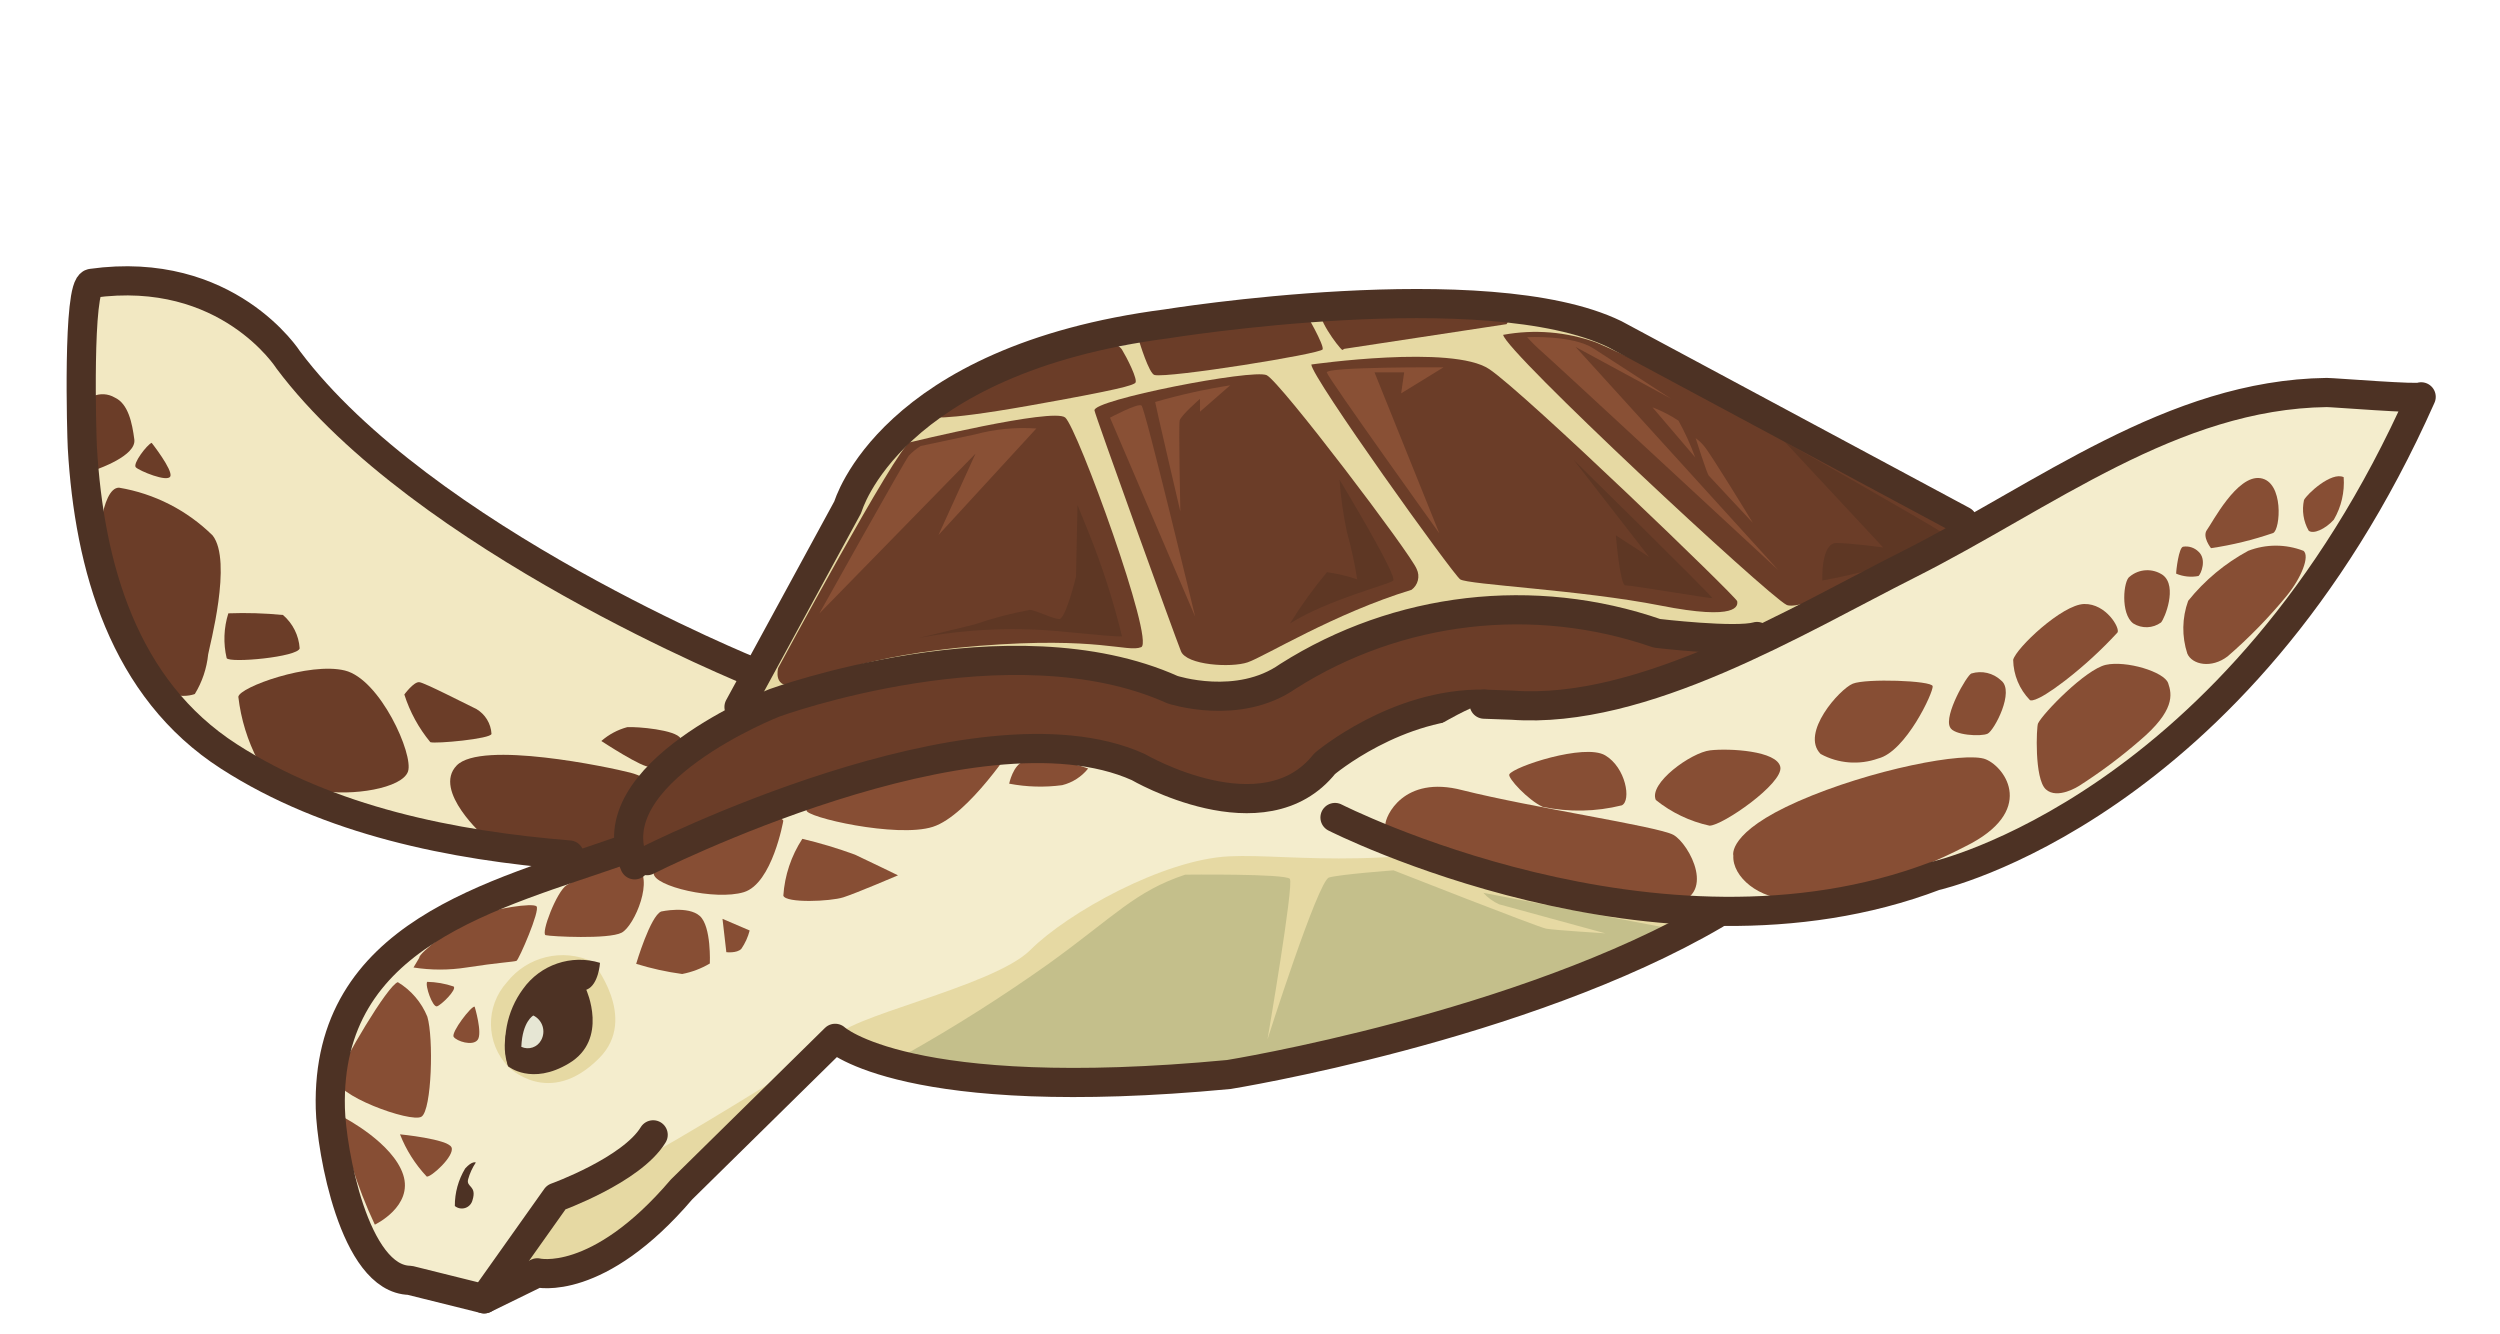
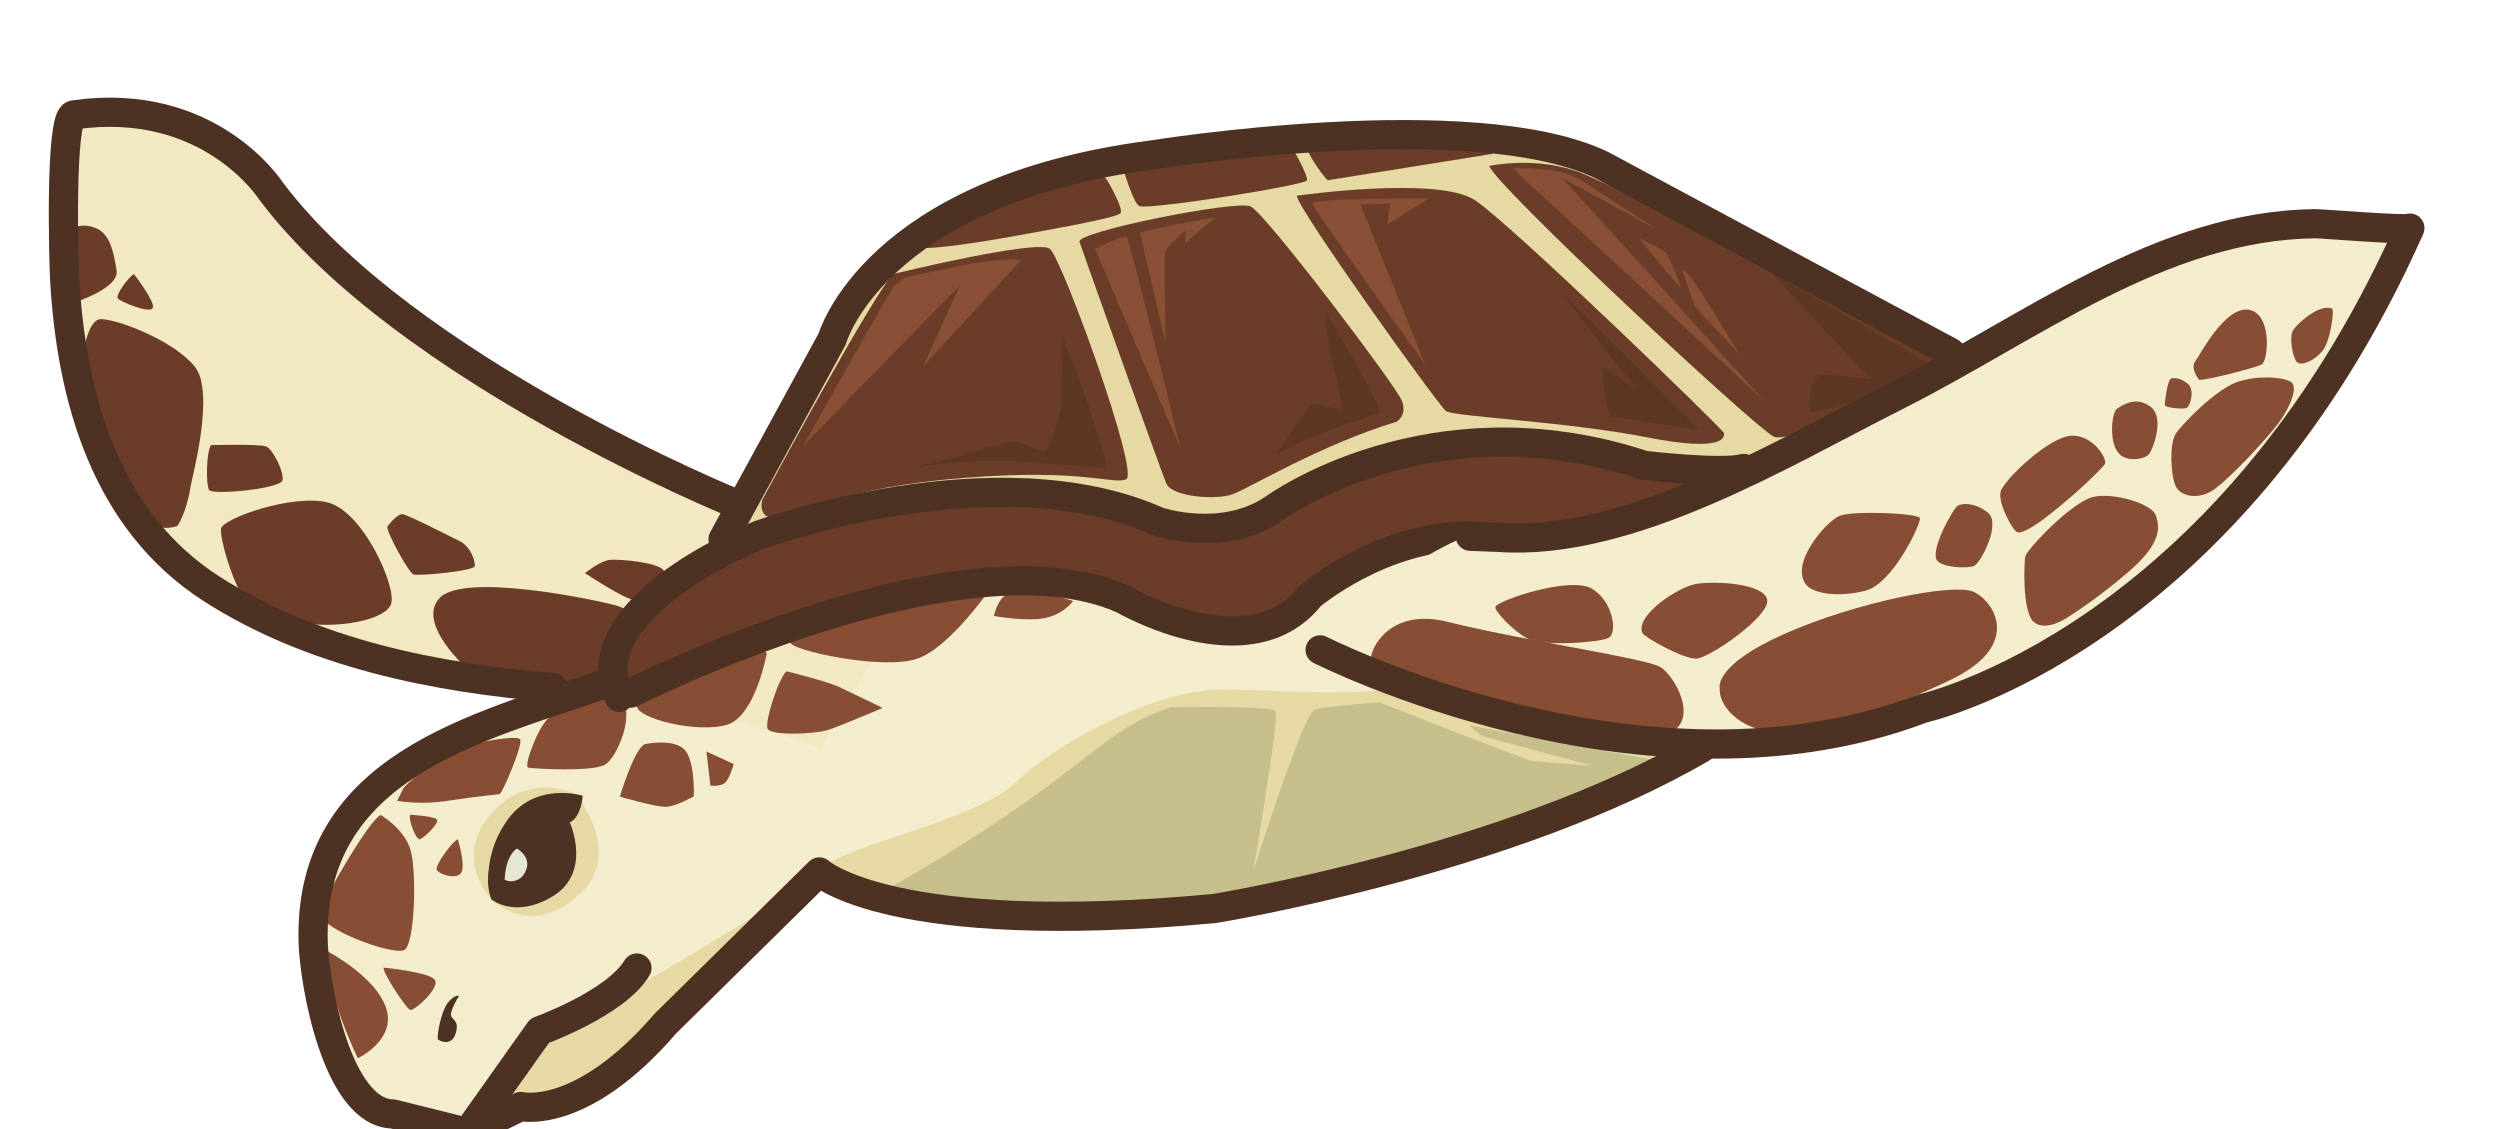
- <svg xmlns="http://www.w3.org/2000/svg" viewBox="-4 -16 150 80">
+ <svg xmlns="http://www.w3.org/2000/svg" viewBox="-16 -32 820 370">
  <defs>
-     <style>.cls-1{fill:#f4edcd;}.cls-2{fill:#f2e8c2;}.cls-3{fill:#6b3d28;}.cls-4{fill:#e6d9a3;}.cls-5{fill:#895035;}.cls-6{fill:#5e3724;}.cls-7{fill:#4d3224;}.cls-8{fill:#e6e6d4;}.cls-9{fill:#874e34;}.cls-10{fill:#c4bf8b;}.cls-11{fill:none;stroke:#4d3224;stroke-linecap:round;stroke-linejoin:round;stroke-width:1.75px;}
+     <style>.cls-1{fill:#f4edcd;}.cls-2{fill:#f2e8c2;}.cls-3{fill:#6b3d28;}.cls-4{fill:#e6d9a3;}.cls-5{fill:#895035;}.cls-6{fill:#5e3724;}.cls-7{fill:#4d3224;}.cls-8{fill:#e6e6d4;}.cls-9{fill:#874e34;}.cls-10{fill:#c4bf8b;}.cls-11{fill:none;stroke:#4d3224;stroke-linecap:round;stroke-linejoin:round;stroke-width:9.58px;}
        .hand-left,.hand-right{
            -webkit-animation: hand-An 2s linear infinite;
            animation: hand-An 2s linear infinite;
        }
        .hand-right{
            -webkit-animation-delay: 1s;
            animation-delay: 1s;
        }
        @keyframes hand-An{
            0%{
                transform-origin: right bottom;
                transform: rotate(-3deg);
                -webkit-transform-origin: right bottom;
                -webkit-transform: rotate(-3deg); 
            }
            50%{
                transform-origin: right bottom;
                transform: rotate(3.4deg);
                -webkit-transform-origin: right bottom;
                -webkit-transform: rotate(3.4deg);
            }
            100%{
                transform-origin: right bottom;
                transform: rotate(-3deg);
                -webkit-transform-origin: right bottom;
                -webkit-transform: rotate(-3deg);  
            }

        }
        </style>
  </defs>
-   <g class="Body">
-     <g class="hand-left">
-       <path class="cls-2" d="M46.14,38.94C34.26,34.49,28.75,36.22,13,31S1.5,1,1.5,1,7.82-.25,12.22,4.29c7,7.23,17.85,17.1,32.44,21.25,11.59,3.3,7,4.2,7,4.2Z" />
-       <path class="cls-3" d="M25.09,34.22s-3.16-2.77-1.69-4.29,9.15.1,10.42.43,1.45,1,1.45,1L33.52,34.7l-1.17.67Z" />
-       <path class="cls-3" d="M15.13,31.43c2,.36,5-.13,5.35-1.14s-1.67-5.54-3.79-6.06-6.33,1-6.39,1.58a11,11,0,0,0,1.18,3.83C12.07,30.67,15.13,31.43,15.13,31.43Z" />
-       <path class="cls-3" d="M8.49,23.26c.07-.45,1.47-5.59.27-7.13a10.45,10.45,0,0,0-5.62-2.87c-1.09,0-1.33,3.77-1.22,4.23a30.36,30.36,0,0,0,2.31,6.15c1.46,2.83,3.46,2,3.46,2A5.68,5.68,0,0,0,8.49,23.26Z" />
-       <path class="cls-3" d="M1.59,7.77c-.64.3-.12,4.51.08,4.44s2.52-.86,2.39-1.84S3.7,8.22,2.88,7.85A1.43,1.43,0,0,0,1.59,7.77Z" />
-       <path class="cls-3" d="M9.7,20.8a5.07,5.07,0,0,0-.1,2.69c.2.31,4.28-.07,4.38-.59a2.89,2.89,0,0,0-1-2A24.11,24.11,0,0,0,9.7,20.8Z" />
-       <path class="cls-3" d="M20.26,25.67a8.57,8.57,0,0,0,1.56,2.86c.3.11,3.66-.2,3.67-.5a1.85,1.85,0,0,0-.91-1.49c-.67-.32-3.09-1.57-3.42-1.61S20.26,25.67,20.26,25.67Z" />
-       <path class="cls-3" d="M32.08,28.46S34.62,30.13,35,30s2.11-1.19,1.83-1.7-2.59-.71-3.2-.67A3.91,3.91,0,0,0,32.08,28.46Z" />
-       <path class="cls-3" d="M5.1,10.57c-.27.1-1.16,1.26-.95,1.47s1.91.92,2.07.54S5.1,10.57,5.1,10.57Z" />
-       <path class="cls-11" d="M41.2,24.34s-19.84-8-27.9-18.74C13.3,5.6,9.66-.14,1.5,1c-.86.12-.6,9.14-.56,9.84C1.35,18,3.42,25.33,9.74,29.39c6,3.86,13.42,5.34,20.42,5.91" />
-     </g>
-     <path class="cls-1" d="M54.88,23.42a47.05,47.05,0,0,0-16.46,9.64l-1.9.77c-4.26,1.53-8,3-11.68,4.35-5.66,2-9,9.59-9.28,11.47s2.41,7.86,3,9.6,6.23,2.72,6.44,2.68,3.48-5.35,4.32-6.09,8-3.16,10.45-4.75c1.25-.83,3.21-2.21,4.8-3.35.84-.53,1.76-1.14,2.71-1.78,11.25-1.85,36.74-7.54,48.28-11.36,14.54-4.81,14.51-7.67,14.51-7.67l3.5-6.37S69.08,18.48,54.88,23.42Z" />
-     <path class="cls-4" d="M26.59,60.12a26.66,26.66,0,0,0,6.18-1.32c1.92-.89,10.55-10.52,10.55-10.52s-5.76,3.65-10,5.94A20.68,20.68,0,0,0,26.59,60.12Z" />
-     <path class="cls-4" d="M49.27,10.77c-2.46,2.34-10.64,20.45-13.81,25.54a30.24,30.24,0,0,1,18-8.23c11.16-1,15,1.73,21.48-1.61C87.29,20.08,85.36,25.14,94,27s23.12-8.35,23.11-9.35S99.67,7.52,91.44,3.76,56.06,4.31,49.27,10.77Z" />
-     <path class="cls-3" d="M50.59,10.54c-.75.26-7.9,13.54-7.9,13.54s-.37,1.33,1.12,1,3.79-1.76,10.95-2.33,8.87.41,9.71.08S60.64,9.65,59.91,9.05,50.59,10.54,50.59,10.54Z" />
-     <path class="cls-3" d="M61.67,8.63c0,.18,4.85,13.62,5.19,14.45s3,1,4,.66,5.23-2.95,9.83-4.35A1,1,0,0,0,81,18.14c-.34-.89-8.18-11.24-9-11.63S61.51,8,61.67,8.63Z" />
-     <path class="cls-3" d="M74.68,5.87c0,.75,8.48,12.57,8.93,12.89s7.29.64,12,1.57,4.67,0,4.62-.26S87.56,7.64,85.36,6.15,74.68,5.87,74.68,5.87Z" />
-     <path class="cls-3" d="M86.19,4.09c.13,1,15.85,15.62,17,16.2s10.22-4.16,10.22-4.16c.25-1-19-10.49-21.64-11.58A10.71,10.71,0,0,0,86.19,4.09Z" />
-     <path class="cls-3" d="M51.79,9c.22-1.17,9-4.33,9.73-4.44s1.54,0,1.8.42,1,1.85.79,2-.79.37-6.37,1.36S51.79,9,51.79,9Z" />
-     <path class="cls-3" d="M65.27,6.5c-.33-.08-.91-2-.91-2s-.1-.49,1-.82,7.37-1.24,8-1.24a1.25,1.25,0,0,1,1,.37s1.09,1.88,1,2.15S66.09,6.7,65.27,6.5Z" />
-     <path class="cls-3" d="M76.54,5c-.24-.16-1.68-2.11-1.25-2.46s9.5-.52,10.55-.09.55,1,.55,1L76.66,4.93Z" />
-     <path class="cls-5" d="M50.53,11.34c-.33.44-5.37,9.47-5.37,9.47l9.37-9.59L52.31,16.1l5.87-6.39a11.25,11.25,0,0,0-3.7.36l-3.24.69A3.69,3.69,0,0,0,50.53,11.34Z" />
-     <path class="cls-5" d="M62.6,9.06,67.71,21s-3-12.51-3.22-12.67S62.6,9.06,62.6,9.06Z" />
-     <path class="cls-5" d="M66.82,14.69s-1.49-6.37-1.51-6.57a35.74,35.74,0,0,1,4.5-1L68,8.7l0-.77s-1.15,1-1.22,1.3S66.82,14.69,66.82,14.69Z" />
-     <path class="cls-5" d="M82.36,16S75.69,6.7,75.61,6.35s7-.31,7-.31L80.07,7.6l.18-1.26-1.78,0Z" />
-     <path class="cls-5" d="M102.69,18.2S88.91,5.43,88.51,5.1a9.94,9.94,0,0,1-.88-.87s2.75-.14,4,.69l4.63,3-5.72-3.1Z" />
-     <path class="cls-5" d="M95.15,8.44l2.56,3a15.52,15.52,0,0,0-1-2.2A8.12,8.12,0,0,0,95.15,8.44Z" />
-     <path class="cls-5" d="M97.74,10.29s.67,2.11.78,2.24,2.65,2.84,2.65,2.84-2.57-4.22-2.93-4.61A2.69,2.69,0,0,0,97.74,10.29Z" />
-     <path class="cls-6" d="M73.4,21.41c2.28-1.44,5.89-2.32,6.19-2.57s-3.22-6.06-3.22-6.06a22.83,22.83,0,0,0,.45,3.16,24.17,24.17,0,0,1,.61,2.82,9.67,9.67,0,0,0-1.81-.43A26.44,26.44,0,0,0,73.4,21.41Z" />
-     <path class="cls-6" d="M51.12,22.28A30.39,30.39,0,0,1,60,21.92c1.75.17,3.16.3,3.32.26A45.25,45.25,0,0,0,61.34,16l-.69-1.7-.09,4.31s-.62,2.53-1,2.53-1.3-.48-1.75-.55a23,23,0,0,0-3.35.88Z" />
-     <path class="cls-6" d="M90.41,11.58s8.43,8.28,8.33,8.31-4.9-.78-5.22-.77-.57-3-.57-3l2,1.3Z" />
-     <path class="cls-6" d="M103.06,10.48s9.2,5.24,9.37,5.42-3.57,2.12-4.73,2.42-2.36.51-2.36.51-.1-2.26.85-2.25,2.8.27,2.8.27Z" />
-     <path class="cls-4" d="M26.49,48a3.72,3.72,0,0,1-.07-5.07,4.25,4.25,0,0,1,5.12-1.23s2.81,3.38.41,5.79C28.94,50.52,26.49,48,26.49,48Z" />
-     <path class="cls-7" d="M30.14,47.8c-2.24,1.35-3.65.18-3.65.18a3.61,3.61,0,0,1,.88-3.78,3.16,3.16,0,0,1,3.8-.83S32.54,46.36,30.14,47.8Z" />
-     <path class="cls-7" d="M26.49,48a5.5,5.5,0,0,1,.89-4.66A4.17,4.17,0,0,1,32,41.77s-.08,1.3-.78,1.6-2.07.35-3,1.32A12.9,12.9,0,0,0,26.49,48Z" />
-     <path class="cls-8" d="M27.28,46.81a.91.91,0,0,0,1.19-.4A1.07,1.07,0,0,0,28,44.93S27.34,45.28,27.28,46.81Z" />
-     <path class="cls-9" d="M24.48,44.4c-.19-.07-1.43,1.55-1.26,1.81s1.14.58,1.44.18S24.48,44.4,24.48,44.4Z" />
-     <path class="cls-9" d="M19.87,42.93c-.62.19-3.3,4.78-3.64,5.75S20.67,51.4,21.29,51s.73-4.74.35-6A4.33,4.33,0,0,0,19.87,42.93Z" />
-     <path class="cls-9" d="M16.67,51.07c-.38.19-.11,1,.44,2.87a28.63,28.63,0,0,0,1.38,3.54s2.32-1.1,1.7-3S16.67,51.07,16.67,51.07Z" />
-     <path class="cls-9" d="M20,52.06a7.91,7.91,0,0,0,1.6,2.53c.23.09,1.71-1.25,1.49-1.75S20,52.06,20,52.06Z" />
-     <path class="cls-9" d="M21.16,41.46c-.08-.23,2.26-2.09,3.41-2.52s3.38-.78,3.62-.56-1.06,3.21-1.2,3.27-1.14.11-3,.4a10.24,10.24,0,0,1-3.18,0Z" />
-     <path class="cls-9" d="M21.63,42.91c-.14.22.33,1.55.59,1.47s1.2-1,1-1.19A5.27,5.27,0,0,0,21.63,42.91Z" />
-     <path class="cls-9" d="M30,37.11c-.6.37-1.57,2.92-1.26,3s3.78.26,4.56-.15,2-3.33.87-4S30,37.11,30,37.11Z" />
-     <path class="cls-9" d="M43,33.24c-1.08-1.48-5.17.1-6.25.63a2.88,2.88,0,0,0-1.53,2.53c0,.78,3.7,1.65,5.41,1.13S43,33.24,43,33.24Z" />
-     <path class="cls-9" d="M47.33,30.3a11.33,11.33,0,0,0-2.94,2.31c-.12.41,5.43,1.69,7.58,1s4.93-5,4.93-5-1.52.06-3.58.24A38.36,38.36,0,0,0,47.33,30.3Z" />
-     <path class="cls-9" d="M44.14,34.33A7.1,7.1,0,0,0,43,37.74c.15.46,2.82.35,3.6.1s3.28-1.32,3.28-1.32-1.83-.89-2.58-1.24A27.21,27.21,0,0,0,44.14,34.33Z" />
-     <path class="cls-9" d="M35.67,38.69c-.65.27-1.5,3.14-1.5,3.14a17,17,0,0,0,2.76.61,5.18,5.18,0,0,0,1.66-.63s.1-2.22-.6-2.85S35.67,38.69,35.67,38.69Z" />
-     <path class="cls-9" d="M39.35,39.13l.23,2s.63.08.9-.2a3.48,3.48,0,0,0,.5-1.1Z" />
-     <path class="cls-9" d="M57.43,29.69c-.64.18-.88,1.33-.88,1.33a9.92,9.92,0,0,0,3.18.09,2.88,2.88,0,0,0,1.56-1A8.08,8.08,0,0,0,57.43,29.69Z" />
-     <path class="cls-7" d="M26.12,60.44s2.59-3.95,3.25-4.6A15.31,15.31,0,0,1,34,53.78c.13.17-.1.61-.27.74s-3.41,1.66-3.82,1.87a34.36,34.36,0,0,0-2.72,3.8Z" />
-     <path class="cls-7" d="M23.29,56.36a4.3,4.3,0,0,1,.62-2.25c.43-.48.64-.36.64-.36a3.49,3.49,0,0,0-.46,1c-.14.5.54.37.26,1.26A.66.66,0,0,1,23.29,56.36Z" />
-     <path class="cls-4" d="M46.11,46.34C45.84,48,53,48.94,65.48,48.71S95,40.78,98.92,38.9s11.59-10.47,11.31-11-1.2-.46-1.2-.46-5.7,2.92-17.63,6-17.73,1.75-21.66,1.94S60.06,38.76,57.82,41,46.31,45.09,46.11,46.34Z" />
-     <path class="cls-10" d="M67.11,36.48c-3,1-4.2,2.46-8.13,5.3a96.29,96.29,0,0,1-8.69,5.51s7.93,2.19,20.72.4,25.07-8,25.07-8L85,37.57a2.84,2.84,0,0,0,.95.69L92.32,40s-3.06-.19-3.55-.28-9.16-3.5-9.16-3.5-3.21.24-3.87.43-3.69,9.71-3.69,9.71,1.6-9.31,1.34-9.63S67.11,36.48,67.11,36.48Z" />
-     <path class="cls-11" d="M33.39,35C25.63,37.73,15.55,40,15.82,50.5c.06,2.47,1.42,10.26,4.77,10.32l4.46,1.11,3.19-1.56s3.62.9,8.65-5l9.22-9.07s4.27,4,23.62,2.17c0,0,17.62-2.84,29.19-9.61" />
-     <path class="cls-3" d="M38.84,27.83a10.56,10.56,0,0,0-4.78,5.37c-.84,2.39.65,2.32,1.18,2.21a45.53,45.53,0,0,1,16.62-6.33c11-2.1,14.55,3.38,19.73,2.53,4.51-.74,5.66-6.86,18.73-5.27,5,.62,6.76,2.67,16.55-.62s12.26-7.49,12.1-8.26-2-1.68-2.74-1.78a2.74,2.74,0,0,0-1.41.26s-3,2.59-10.68,5.19-10.56-.69-17.57-.67c-10.49,0-14.32,5.39-16.53,5.45C68.23,26,62,22.4,50.2,24.21,46.84,24.72,42.32,25.74,38.84,27.83Z" />
-     <path class="cls-11" d="M34.82,35.64s19.73-10,29.47-5.62c0,0,7.54,4.4,11.19-.2,0,0,4.31-3.66,9.57-3.57" />
-     <path class="cls-11" d="M101.42,22.19c-1.28.37-6-.19-6-.19a25.67,25.67,0,0,0-22.13,2.57c-3,2.11-6.94.81-6.94.81-9.74-4.37-23.88.79-23.88.79s-10.85,4.24-8.39,9.72" />
-     <g class="hand-right">
-       <path class="cls-1" d="M75.9,34.18c2.22-1.06,13.22,6.17,28.71,4.37S133,22.34,137,16.15s4.24-8.34,4.24-8.34-10.8-.75-15.12,1.59S101.94,22.48,94.78,24.63s-9.73,1.62-9.73,1.62-.63-.31-7.49,4.27C74.18,32.79,74.22,35,75.9,34.18Z" />
-       <path class="cls-9" d="M79.12,33.5c.07,1,4.94,2.91,5.93,3s8.28,2.15,11.18,1.76,1.11-3.66.17-4.17-8.48-1.63-12.66-2.68C80.2,30.48,79.1,33,79.12,33.5Z" />
-       <path class="cls-9" d="M100,35.34c-.07,1.27,1.56,2.64,3.48,2.6a29.48,29.48,0,0,0,10.43-3.15c4.27-2.1,2.44-4.73,1.24-5.23s-6.93.62-11.24,2.51S100,35.34,100,35.34Z" />
-       <path class="cls-9" d="M118.28,27.41c-.09.18-.23,3.31.47,3.95s2-.21,2-.21a31.37,31.37,0,0,0,3.64-2.72c2.1-1.78,1.94-2.75,1.7-3.44s-2.53-1.37-3.74-1.1S118.58,26.79,118.28,27.41Z" />
-       <path class="cls-9" d="M127.24,23.22c.29.66,1.44.91,2.42.16a30,30,0,0,0,3.55-3.64c.87-1.07,1.39-2.37,1-2.69a4.59,4.59,0,0,0-3.32,0,11.83,11.83,0,0,0-3.6,3A4.86,4.86,0,0,0,127.24,23.22Z" />
-       <path class="cls-9" d="M86.56,30.46c-.12.2,1.11,1.54,2,1.95a10.61,10.61,0,0,0,4.75-.09c.58-.28.24-2.27-1-3S86.81,30,86.56,30.46Z" />
-       <path class="cls-9" d="M95.35,32a7.8,7.8,0,0,0,3.22,1.54c.78,0,4.44-2.54,4.25-3.52s-3.07-1.13-4.21-1S94.9,31,95.35,32Z" />
-       <path class="cls-9" d="M105.24,29.24a4.24,4.24,0,0,0,3.45.27c1.66-.41,3.33-4,3.27-4.34s-4-.47-4.79-.15S104,28,105.24,29.24Z" />
-       <path class="cls-9" d="M113,27.63c.21.49,1.87.58,2.26.39s1.64-2.54.81-3.19a1.82,1.82,0,0,0-1.79-.42C114,24.53,112.63,26.92,113,27.63Z" />
-       <path class="cls-9" d="M117.79,26a3.55,3.55,0,0,1-1-2.41c.17-.7,2.94-3.32,4.26-3.35s2.17,1.46,2,1.71a25.4,25.4,0,0,1-3.15,2.89C118,26.3,117.79,26,117.79,26Z" />
-       <path class="cls-9" d="M124,21.41a1.49,1.49,0,0,0,1.66-.06c.22-.23,1-2.16.12-2.84a1.64,1.64,0,0,0-2,.09C123.41,18.81,123.21,20.83,124,21.41Z" />
-       <path class="cls-9" d="M128.66,16.89a20.7,20.7,0,0,0,3.73-.91c.44-.21.65-3.07-.76-3.29s-2.9,2.69-3.21,3.1S128.66,16.89,128.66,16.89Z" />
-       <path class="cls-9" d="M127,16.8c-.27,0-.44,1.48-.43,1.62a2.33,2.33,0,0,0,1.34.14c.15-.12.51-1,0-1.46A1.07,1.07,0,0,0,127,16.8Z" />
-       <path class="cls-9" d="M136.62,12.63c-.73-.35-2.19,1-2.38,1.37a2.6,2.6,0,0,0,.28,1.84c.27.23,1-.09,1.51-.66A4.41,4.41,0,0,0,136.62,12.63Z" />
-       <path class="cls-11" d="M85.05,26.25l1.67.06c7.86.58,17.09-5.07,23.82-8.46,8.13-4.09,15.8-10.18,25.07-10.3.4,0,5.59.42,5.66.26-11,24.73-29.17,28.75-29.17,28.75-16.64,6.33-36-3.51-36-3.51" />
-     </g>
-     <path class="cls-11" d="M40.34,26.42l6.53-12S49.36,5.59,66,3.43c0,0,19.21-3.11,26.89.62l20.87,11.2" />
-     <path class="cls-11" d="M25.05,61.93l4.32-6.09s4.53-1.63,5.82-3.75" />
-     <animateTransform attributeType="auto" attributeName="transform" type="translate" values="0 0; 0 -10; 0 0" dur="2s" repeatCount="indefinite" />
+   <path class="cls-1" d="M300.83,128.37c-43,15-72.46,36.54-90.22,52.85q-5.64,2.25-10.43,4.22c-23.33,8.41-43.55,16.61-64,23.86-31,11-49.6,52.56-50.86,62.87S98.5,315.25,102,324.79s34.12,14.93,35.31,14.67,19.08-29.3,23.65-33.37,44.1-17.29,57.32-26c6.86-4.54,17.56-12.1,26.29-18.35,4.59-2.91,9.68-6.25,14.89-9.76,61.67-10.12,201.38-41.32,264.66-62.27,79.69-26.39,79.51-42,79.51-42l19.21-35S378.69,101.28,300.83,128.37Z" />
+   <g class="hand-left">
+     <path class="cls-2" d="M252.92,213.45c-65.13-24.39-95.3-14.9-181.9-43.53S8.21,5.65,8.21,5.65,42.86-1.39,67,23.5C105.41,63.14,164.85,117.28,244.83,140c63.54,18.07,38.44,23,38.44,23Z" />
+     <path class="cls-3" d="M137.53,187.61s-17.32-15.19-9.27-23.53,50.2.53,57.14,2.33,7.92,5.64,7.92,5.64l-9.57,18.15-6.42,3.7Z" />
+     <path class="cls-3" d="M82.92,172.3c11.16,2,27.57-.72,29.37-6.27s-9.17-30.34-20.81-33.22-34.7,5.33-35,8.67,3.23,15.29,6.46,21S82.92,172.3,82.92,172.3Z" />
+     <path class="cls-3" d="M46.52,127.5c.39-2.48,8.07-30.62,1.5-39.06S23.23,72.87,17.22,72.67s-7.3,20.66-6.68,23.2a165.07,165.07,0,0,0,12.64,33.7c8,15.52,19,10.94,19,10.94S45.15,136.43,46.52,127.5Z" />
+     <path class="cls-3" d="M8.71,42.59C5.22,44.25,8,67.33,9.14,66.94S23,62.19,22.24,56.84,20.26,45,15.81,43,8.71,42.59,8.71,42.59Z" />
+     <path class="cls-3" d="M53.18,114c-1.54,2.56-1.69,13-.58,14.73s23.47-.39,24.06-3.2-3.22-10.19-5.35-11.08S53.18,114,53.18,114Z" />
+     <path class="cls-3" d="M111.05,140.71c-.38,1.72,7,15.12,8.57,15.71s20-1.11,20.13-2.77-1.37-6.42-5-8.17-16.89-8.61-18.72-8.81S111.05,140.71,111.05,140.71Z" />
+     <path class="cls-3" d="M175.88,156s13.9,9.14,15.85,8.58,11.57-6.5,10.07-9.31-14.21-3.88-17.53-3.66S175.88,156,175.88,156Z" />
+     <path class="cls-3" d="M27.94,57.93c-1.46.54-6.35,6.95-5.22,8.05S33.19,71,34.1,69,27.94,57.93,27.94,57.93Z" />
+     <path class="cls-11" d="M225.86,133.45S117.1,89.43,72.92,30.68c0,0-20-31.43-64.71-25-4.72.67-3.25,50.11-3,53.92,2.24,39.25,13.56,79.29,48.19,101.54,32.91,21.15,73.59,29.25,112,32.39" />
  </g>
+   <path class="cls-4" d="M145.73,329.58s23.41-2.34,33.93-7.24,57.83-57.66,57.83-57.66-31.57,20-55,32.56A113.62,113.62,0,0,0,145.73,329.58Z" />
+   <path class="cls-4" d="M270.12,59c-13.51,12.86-58.35,112.1-75.73,140,0,0,37.21-39.54,98.42-45.09s82.34,9.48,117.77-8.82c67.92-35.07,57.34-7.3,104.67,2.95S642,102.28,641.93,96.79,546.38,41.23,501.23,20.6,307.29,23.63,270.12,59Z" />
+   <path class="cls-3" d="M277.33,57.78C273.23,59.2,234,132,234,132s-2,7.31,6.14,5.57,20.78-9.67,60-12.82,48.66,2.27,53.23.47-21-72.32-25-75.6S277.33,57.78,277.33,57.78Z" />
+   <path class="cls-3" d="M338.06,47.28c.28,1,26.57,74.7,28.46,79.25s16.41,5.49,21.7,3.62,28.7-16.19,53.9-23.84c0,0,3.55-2.06,1.69-6.89S399,37.85,394.19,35.7,337.17,44,338.06,47.28Z" />
+   <path class="cls-3" d="M409.36,32.19c.05,4.11,46.51,68.91,48.95,70.67s40,3.49,65.83,8.57,25.55-.22,25.3-1.41S480,41.88,467.9,33.72,409.36,32.19,409.36,32.19Z" />
+   <path class="cls-3" d="M472.5,22.41c.71,5.22,86.84,85.64,93.29,88.8s56-22.77,56-22.77c1.36-5.45-104.13-57.51-118.63-63.5S472.5,22.41,472.5,22.41Z" />
+   <path class="cls-3" d="M283.9,49.08c1.21-6.45,49.45-23.73,53.35-24.38s8.41-.14,9.85,2.3,5.65,10.17,4.36,11-4.33,2-34.92,7.47S283.9,49.08,283.9,49.08Z" />
+   <path class="cls-3" d="M357.79,35.63c-1.81-.44-5-11-5-11s-.57-2.66,5.52-4.46,40.39-6.79,43.82-6.84a6.76,6.76,0,0,1,5.16,2.07s6,10.27,5.37,11.79S362.3,36.74,357.79,35.63Z" />
+   <path class="cls-3" d="M419.57,27.17c-1.29-.88-9.22-11.57-6.86-13.45s52.09-2.89,57.82-.53,3.06,5.28,3.06,5.28L420.23,27Z" />
+   <path class="cls-5" d="M277,62.18c-1.79,2.41-29.45,51.9-29.45,51.9l51.37-52.56L286.74,88.25l32.17-35s-6-1.06-20.26,2L280.9,59A19.9,19.9,0,0,0,277,62.18Z" />
+   <path class="cls-5" d="M343.19,49.68l28,65.41s-16.66-68.57-17.62-69.41S343.19,49.68,343.19,49.68Z" />
+   <path class="cls-5" d="M366.32,80.53s-8.21-34.95-8.29-36,24.66-5.27,24.66-5.27l-10,8.47.15-4.2s-6.28,5.51-6.69,7.09S366.32,80.53,366.32,80.53Z" />
+   <path class="cls-5" d="M451.46,87.65s-36.56-50.93-37-52.84,38.29-1.69,38.29-1.69L439,41.67l1-6.92-9.76.3Z" />
+   <path class="cls-5" d="M562.92,99.74s-75.54-70-77.71-71.76a51.32,51.32,0,0,1-4.82-4.78s15-.75,22.05,3.79l25.42,16.47-31.35-17Z" />
+   <path class="cls-5" d="M521.6,46.25l14,16.69s-3.8-10.48-5.26-12.07S521.6,46.25,521.6,46.25Z" />
+   <path class="cls-5" d="M535.77,56.42s3.7,11.55,4.31,12.29,14.5,15.55,14.5,15.55S540.53,61.1,538.53,59A13.63,13.63,0,0,0,535.77,56.42Z" />
+   <path class="cls-6" d="M402.38,117.37c12.46-7.88,32.29-12.71,33.93-14.11s-17.67-33.18-17.67-33.18,1.21,14.12,2.49,17.31,3.3,15.43,3.3,15.43-8.46-2.66-9.88-2.36S402.38,117.37,402.38,117.37Z" />
+   <path class="cls-6" d="M280.24,122.11c20-4.09,38.9-2.91,48.49-2s17.34,1.66,18.2,1.47S340,97,336.25,87.68l-3.78-9.33L332,102s-3.45,13.86-5.54,13.86-7.12-2.65-9.59-3-18.33,4.81-18.33,4.81Z" />
+   <path class="cls-6" d="M495.62,63.47s46.22,45.42,45.65,45.54-26.84-4.25-28.61-4.17-3.12-16.7-3.12-16.7l10.84,7.15Z" />
+   <path class="cls-6" d="M565,57.44s50.41,28.73,51.36,29.72-19.57,11.63-25.92,13.29-13,2.77-13,2.77-.56-12.4,4.67-12.33,15.37,1.47,15.37,1.47Z" />
+   <path class="cls-4" d="M145.21,263s-12.8-13-.38-27.76,28-6.77,28-6.77,15.39,18.54,2.29,31.77C158.65,276.91,145.21,263,145.21,263Z" />
+   <path class="cls-7" d="M165.2,262.05c-12.28,7.39-20,.95-20,.95s-4.61-10.17,4.81-20.72a17.46,17.46,0,0,1,20.87-4.56S178.38,254.13,165.2,262.05Z" />
+   <path class="cls-7" d="M145.21,263s-4.28-12.08,4.86-25.54S175.13,229,175.13,229s-.44,7.1-4.24,8.74-11.37,2-16.22,7.26S145.21,263,145.21,263Z" />
+   <path class="cls-8" d="M149.52,256.58a5,5,0,0,0,6.54-2.17c3-5.08-2.5-8.09-2.5-8.09S149.88,248.23,149.52,256.58Z" />
+   <path class="cls-9" d="M134.21,243.38c-1.07-.35-7.85,8.53-6.93,10s6.25,3.15,7.92,1S134.21,243.38,134.21,243.38Z" />
+   <path class="cls-9" d="M108.91,235.33c-3.36,1-18.09,26.21-19.93,31.52s24.34,14.91,27.74,12.69,4-26,1.91-32.87S108.91,235.33,108.91,235.33Z" />
+   <path class="cls-9" d="M91.36,280c-2.06,1-.6,5.79,2.42,15.72a155.77,155.77,0,0,0,7.57,19.4s12.73-6,9.31-16.44S91.36,280,91.36,280Z" />
+   <path class="cls-9" d="M109.81,285.38c-.22,1.94,7.44,13.41,8.73,13.88s9.41-6.88,8.23-9.63S109.81,285.38,109.81,285.38Z" />
+   <path class="cls-9" d="M116,227.27c-.41-1.25,12.41-11.44,18.7-13.82s18.55-4.26,19.85-3-5.77,17.62-6.59,17.94-6.2.58-16.33,2.15a55.33,55.33,0,0,1-17.41.14Z" />
+   <path class="cls-9" d="M118.57,235.25c-.79,1.17,1.81,8.47,3.21,8s6.59-5.43,5.46-6.52S118.57,235.25,118.57,235.25Z" />
+   <path class="cls-9" d="M164.16,203.42c-3.25,2-8.61,16-6.89,16.37s20.71,1.39,25-.87,10.7-18.22,4.8-22.18S164.16,203.42,164.16,203.42Z" />
+   <path class="cls-9" d="M235.49,182.23c-5.9-8.13-28.33.54-34.27,3.44a15.72,15.72,0,0,0-8.36,13.86c.17,4.28,20.26,9.07,29.63,6.18S235.49,182.23,235.49,182.23Z" />
+   <path class="cls-9" d="M259.45,166.09c-3.27,1.44-15.49,10.46-16.13,12.68s29.76,9.28,41.56,5.27,27-27.27,27-27.27-8.31.34-19.58,1.33S259.45,166.09,259.45,166.09Z" />
+   <path class="cls-9" d="M242,188.19c-2.56,2-7.11,16.21-6.28,18.72s15.45,1.91,19.78.54,18-7.26,18-7.26-10.06-4.86-14.16-6.81S242,188.19,242,188.19Z" />
+   <path class="cls-9" d="M195.52,212.07c-3.53,1.49-8.21,17.22-8.21,17.22s11.76,3.47,15.16,3.34,9.09-3.44,9.09-3.44.53-12.17-3.33-15.59S195.52,212.07,195.52,212.07Z" />
+   <path class="cls-9" d="M215.72,214.5,217,225.67s3.47.46,4.94-1.06,2.73-6,2.73-6Z" />
+   <path class="cls-9" d="M314.82,162.75c-3.51,1-4.81,7.28-4.81,7.28s11.51,2.12,17.42.52a15.89,15.89,0,0,0,8.57-5.4S322.93,160.46,314.82,162.75Z" />
+   <path class="cls-7" d="M143.16,331.31s14.22-21.63,17.82-25.22,24.73-12.24,25.46-11.28-.54,3.35-1.51,4.06S166.24,308,164,309.1s-14.91,20.84-14.91,20.84Z" />
+   <path class="cls-7" d="M127.69,309c-.61-.76,1.05-9.73,3.4-12.35s3.49-2,3.49-2A21.09,21.09,0,0,0,132,300c-.75,2.74,3,2,1.48,6.9S127.69,309,127.69,309Z" />
+   <path class="cls-4" d="M252.74,254c-1.45,9,37.61,14.24,106.21,13s161.68-43.53,183.3-53.82,63.53-57.37,62-60.2-6.58-2.49-6.58-2.49-31.29,16-96.67,33.14-97.19,9.61-118.71,10.64S329.26,212.46,317,224.79,253.86,247.17,252.74,254Z" />
+   <path class="cls-10" d="M367.88,200c-16.42,5.58-23,13.47-44.54,29.07a527,527,0,0,1-47.67,30.17c.21-.23,43.48,12,113.62,2.21s137.38-44.11,137.38-44.11L466,205.94s3,3.24,5.21,3.8,34.89,9.38,34.89,9.38-16.8-1.07-19.49-1.53-50.19-19.22-50.19-19.22-17.58,1.33-21.24,2.37S395,254,395,254s8.77-51.07,7.36-52.84S367.88,200,367.88,200Z" />
+   <path class="cls-11" d="M183.06,192.07c-42.55,14.74-97.79,27.11-96.35,84.75.33,13.52,7.81,56.25,26.17,56.56l24.45,6.08,17.45-8.53s19.86,4.92,47.46-27.21L252.74,254S276.15,275.86,382.27,266c0,0,96.57-15.62,160-52.72" />
+   <path class="cls-3" d="M212.92,152.56c-12,7.21-21.72,16.76-26.21,29.44-4.63,13.1,3.55,12.73,6.44,12.11S223.7,171,284.27,159.44s79.76,18.5,108.16,13.85c24.74-4,31.05-37.6,102.67-28.87,27.54,3.35,37.09,14.63,90.75-3.45s67.2-41,66.3-45.26-11-9.2-15-9.73a14.82,14.82,0,0,0-7.73,1.4S613,101.6,570.85,115.83s-57.86-3.77-96.29-3.65c-57.48.18-78.47,29.51-90.59,29.86-9.94.29-44.31-19.26-108.8-9.35C256.77,135.52,232,141.08,212.92,152.56Z" />
+   <path class="cls-11" d="M190.87,195.36S299,140.62,352.41,164.55c0,0,41.37,24.13,61.35-1.09,0,0,23.65-20.08,52.49-19.56" />
+   <path class="cls-11" d="M555.94,121.64c-7,2-32.66-1-32.66-1C453.09,97.42,402,134.69,402,134.69c-16.73,11.59-38.06,4.42-38.06,4.42-53.4-23.93-130.87,4.35-130.87,4.35s-59.48,23.25-46,53.28" />
+   <g class="hand-right">
+     <path class="cls-1" d="M416.09,187.39c12.15-5.83,72.43,33.81,157.35,23.92S729,122.46,751.19,88.54s23.25-45.73,23.25-45.73-59.21-4.13-82.9,8.74S558.82,123.2,519.57,135s-53.32,8.89-53.32,8.89-3.49-1.72-41.06,23.43C406.62,179.77,406.85,191.82,416.09,187.39Z" />
+     <path class="cls-9" d="M433.74,183.62c.35,5.63,27.08,16,32.5,16.29s45.39,11.82,61.3,9.65,6.06-20,.89-22.87S481.94,177.79,459,172C439.63,167.1,433.59,181.11,433.74,183.62Z" />
+     <path class="cls-9" d="M548.07,193.71c-.36,7,8.55,14.48,19.06,14.29s33.82-5.77,57.22-17.28,13.35-25.95,6.76-28.69-38,3.39-61.6,13.79S548.07,193.71,548.07,193.71Z" />
+     <path class="cls-9" d="M648.37,150.28c-.47,1-1.22,18.1,2.59,21.62s10.84-1.15,10.84-1.15a176.74,176.74,0,0,0,20-14.9c11.5-9.74,10.6-15.06,9.28-18.86s-13.84-7.53-20.51-6S650,146.87,648.37,150.28Z" />
+     <path class="cls-9" d="M697.53,127.28c1.54,3.65,7.86,5,13.22.89s14.66-14.07,19.46-19.94,7.61-13,5.43-14.79-11.37-2.55-18.21,0-17.38,13.35-19.68,16.65S696,123.66,697.53,127.28Z" />
+     <path class="cls-9" d="M474.5,167c-.66,1.08,6.07,8.42,11.13,10.7s22.89,1.09,26-.49,1.31-12.46-5.78-16.27S475.87,164.69,474.5,167Z" />
+     <path class="cls-9" d="M522.71,175.61c.62,1.43,13.38,8.54,17.64,8.42s24.33-13.95,23.28-19.32-16.84-6.18-23.06-5.22S520.25,169.94,522.71,175.61Z" />
+     <path class="cls-9" d="M576.9,160.28c2.33,2.3,9.86,3.75,18.93,1.49s18.26-22.12,17.93-23.79-21.74-2.56-26.3-.81S570.24,153.69,576.9,160.28Z" />
+     <path class="cls-9" d="M619.15,151.48c1.18,2.69,10.27,3.14,12.42,2.1s8.95-13.92,4.42-17.45-8.37-3-9.78-2.31S617.43,147.58,619.15,151.48Z" />
+     <path class="cls-9" d="M645.68,142.5c-1.11.22-6.47-9.36-5.48-13.23s16.14-18.23,23.35-18.38,11.91,8,10.82,9.38-7.17,7.78-17.28,15.84S645.68,142.5,645.68,142.5Z" />
+     <path class="cls-9" d="M679.7,117.39c3,2.21,7.92,1,9.11-.34s5.41-11.88.63-15.58-9.11-.63-11,.52S675.4,114.17,679.7,117.39Z" />
+     <path class="cls-9" d="M705.29,92.59c2.44.18,18.08-3.85,20.46-5s3.57-16.83-4.2-18-15.87,14.7-17.55,17S705.29,92.59,705.29,92.59Z" />
+     <path class="cls-9" d="M696.39,92.09c-1.49-.19-2.38,8.1-2.32,8.86s6.46,1.44,7.3.79,2.83-5.77.07-8S696.39,92.09,696.39,92.09Z" />
+     <path class="cls-9" d="M748.92,69.25c-4-1.93-12,5.26-13,7.48s.07,8.77,1.53,10.08,5.56-.46,8.23-3.59S749.78,69.67,748.92,69.25Z" />
+     <path class="cls-11" d="M466.25,143.9l9.15.35c43.06,3.13,93.65-27.8,130.54-46.38C650.53,75.42,692.56,42,743.39,41.37c2.19,0,30.65,2.33,31.05,1.44-60.35,135.54-159.93,157.6-159.93,157.6C523.32,235.1,417,181.16,417,181.16" />
+   </g>
+   <path class="cls-11" d="M221.16,144.84l35.77-65.62S270.57,30.63,362,18.81c0,0,105.29-17,147.43,3.37L623.85,83.62" />
+   <path class="cls-11" d="M137.33,339.46,161,306.09s24.84-8.9,31.92-20.57" />
</svg>
